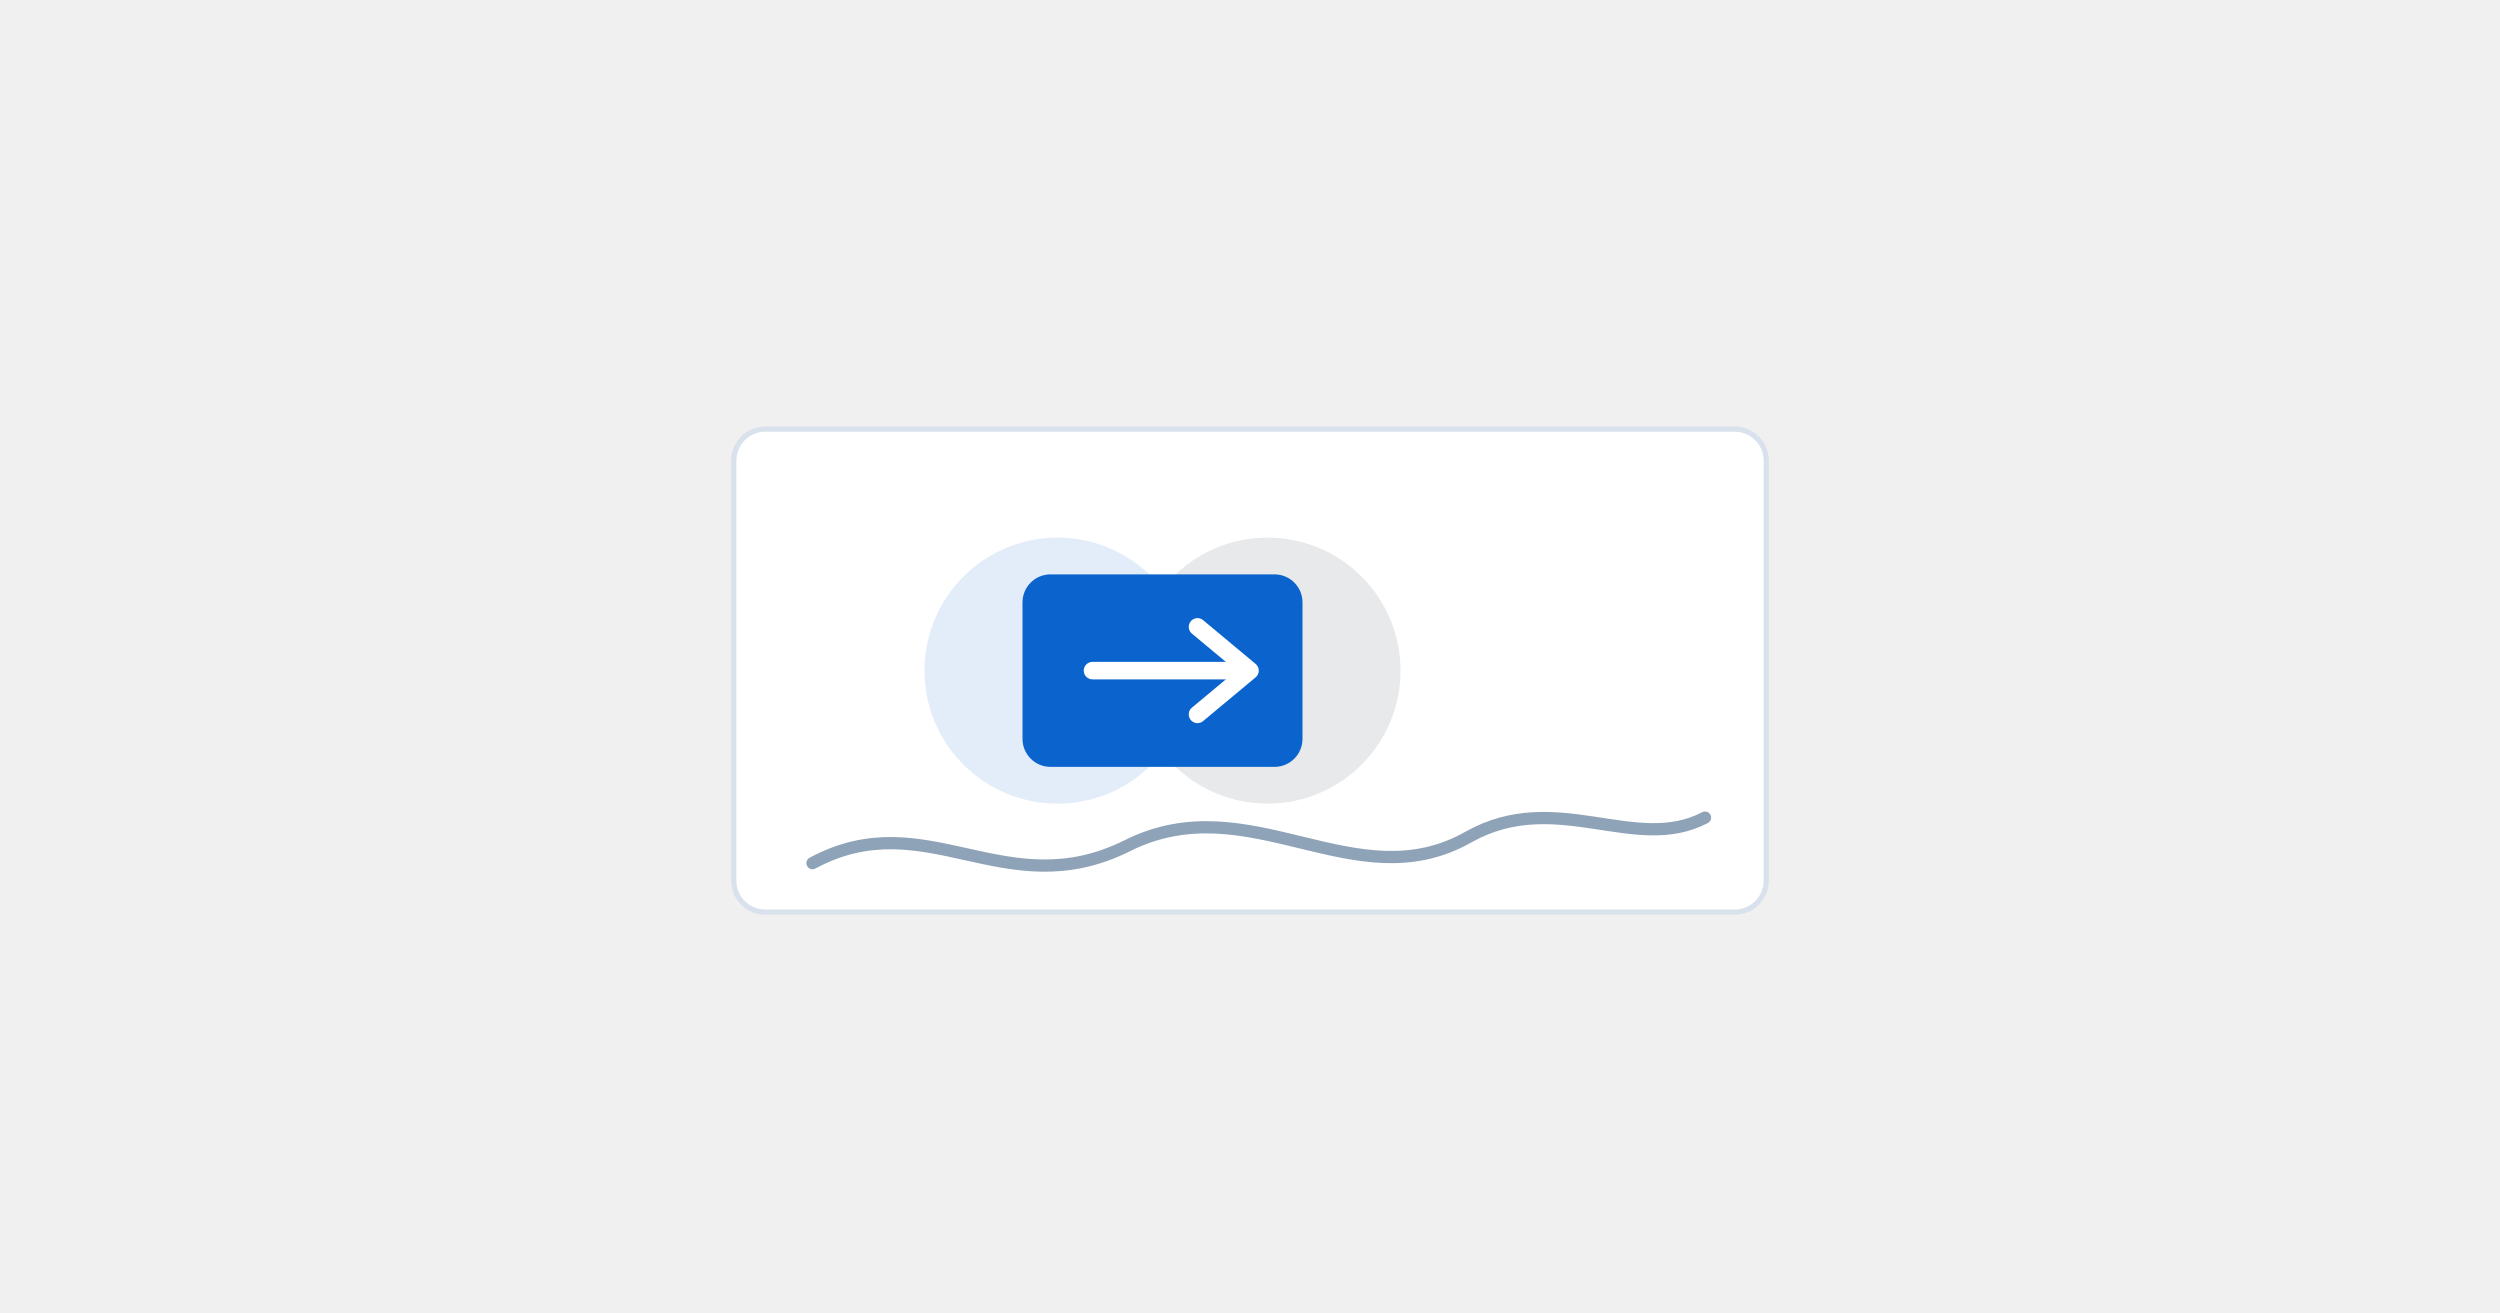
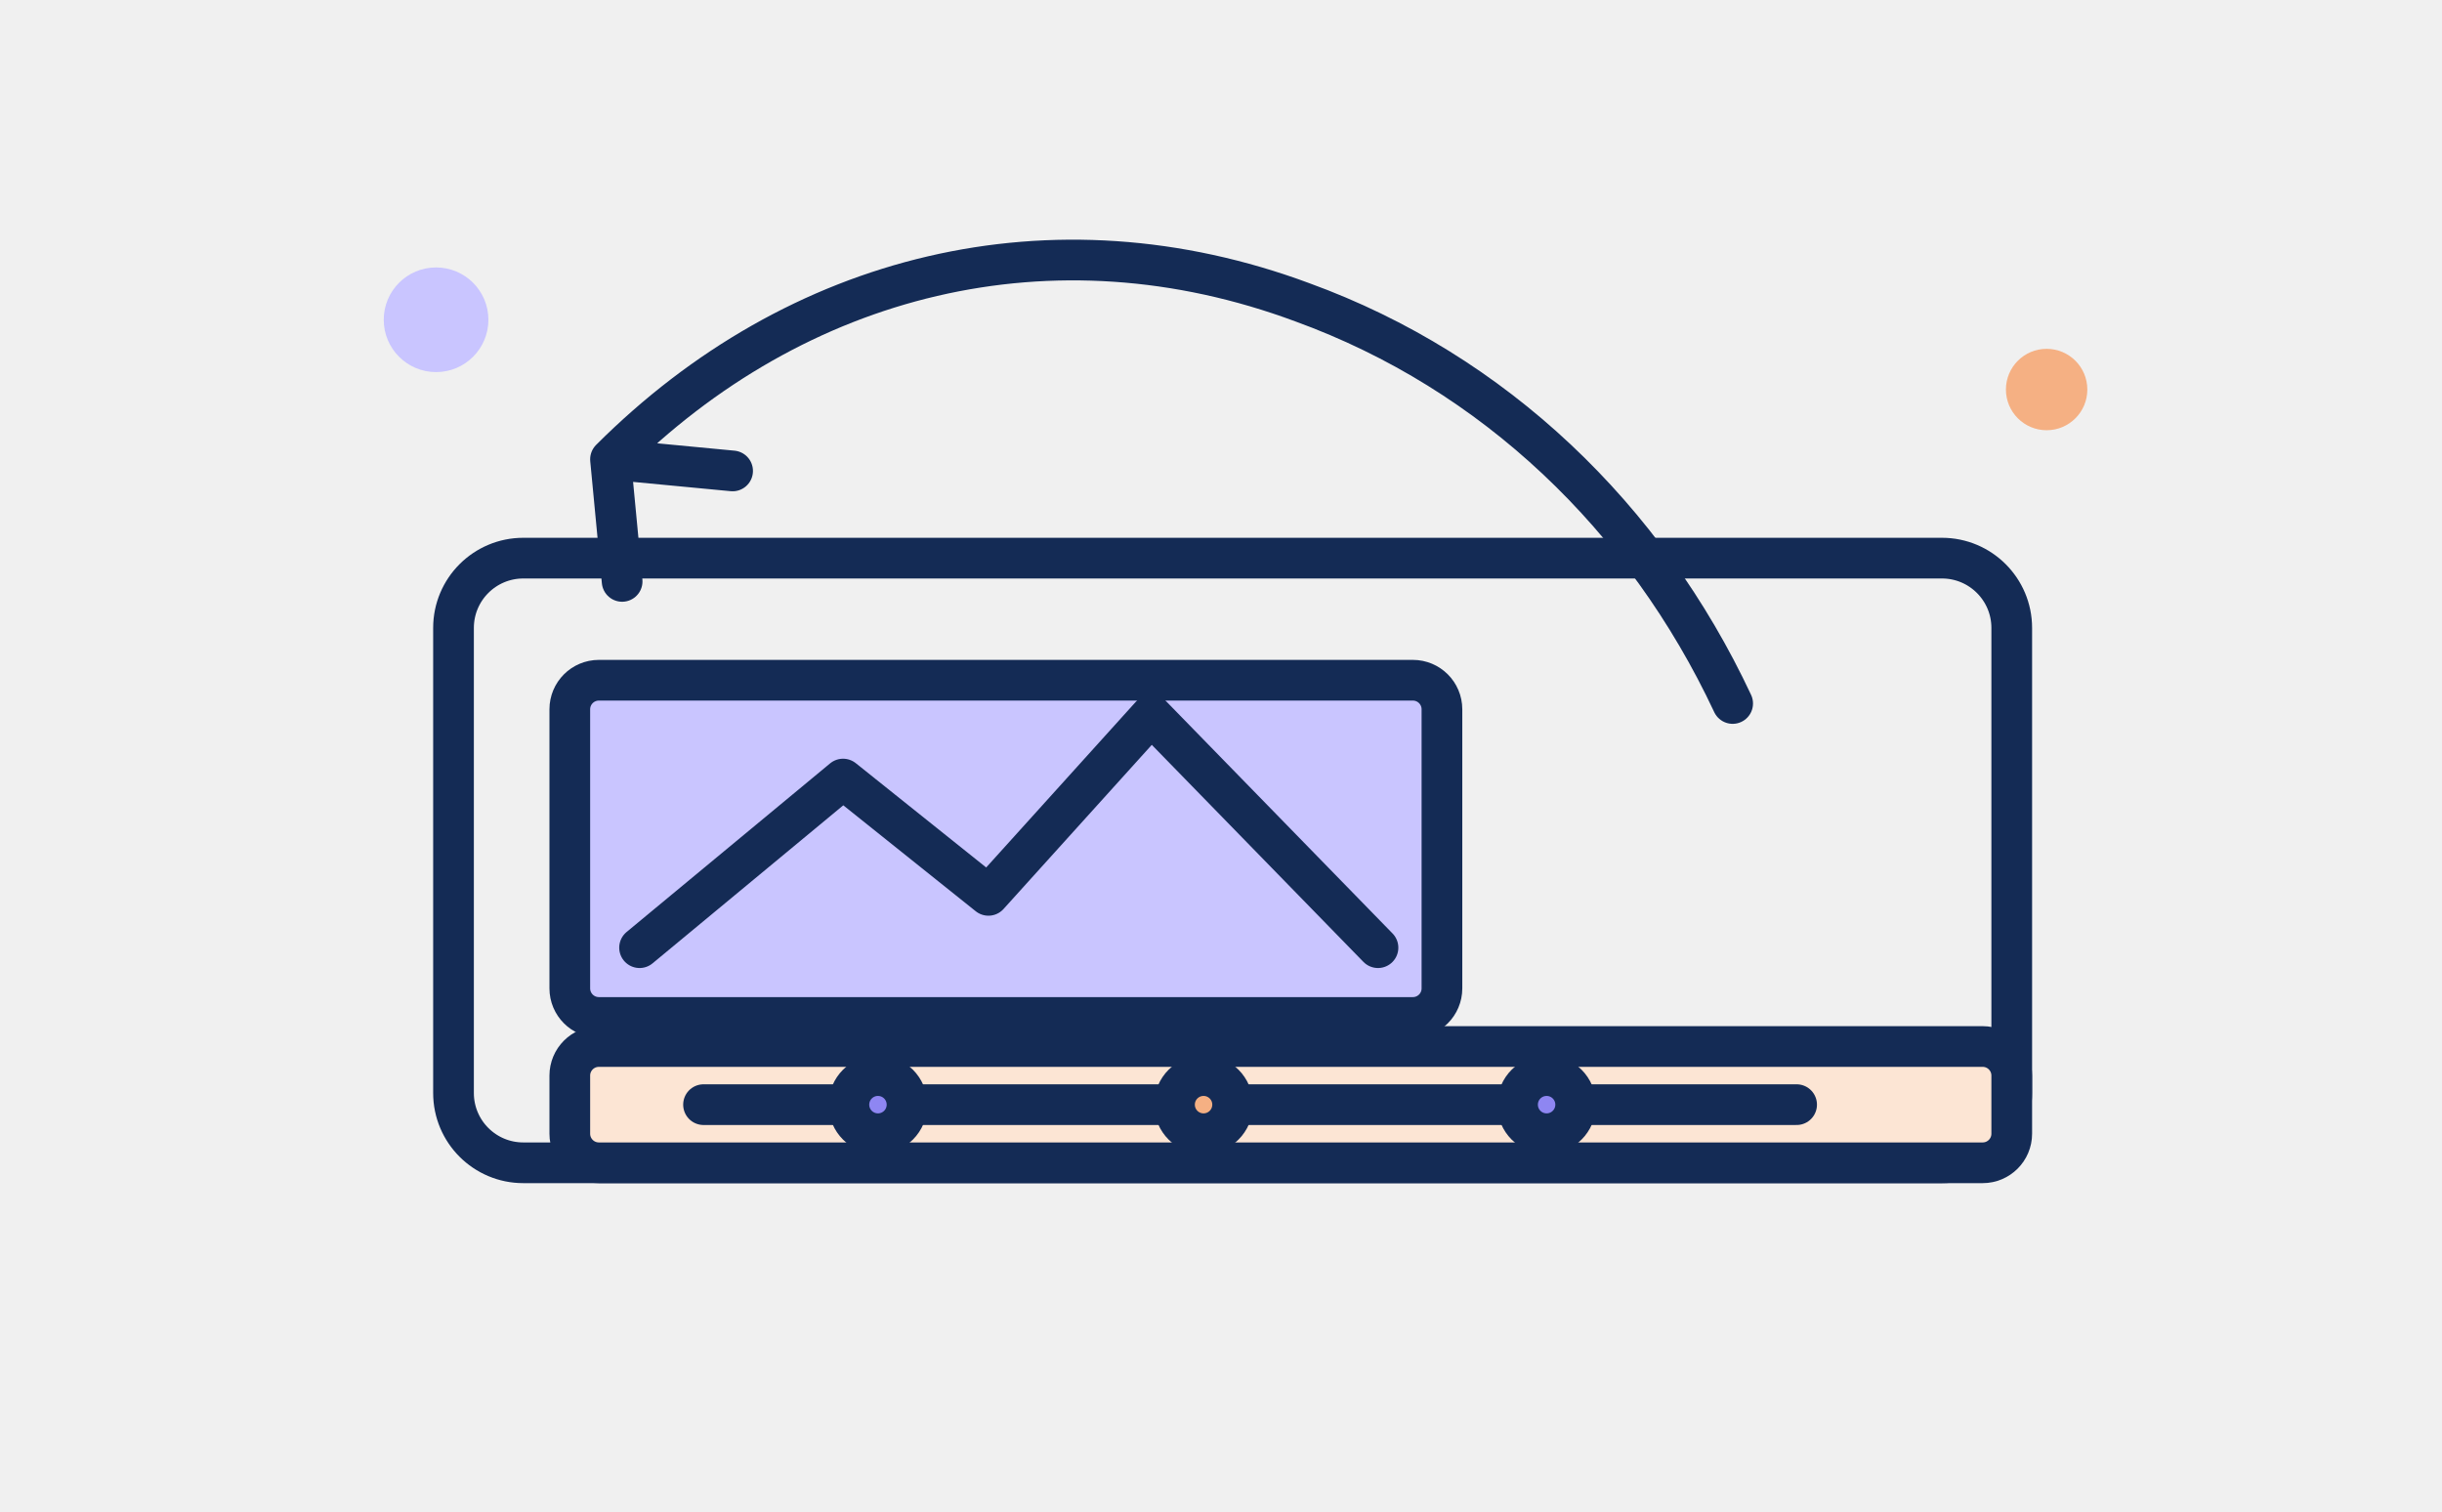
- <svg xmlns="http://www.w3.org/2000/svg" viewBox="0 0 800 420" preserveAspectRatio="xMidYMid meet">
-   <g transform="translate(176 97) scale(.56)">
-     <rect x="105" y="72" width="590" height="276" rx="18" fill="white" stroke="#d9e2ec" stroke-width="3" />
-     <circle cx="290" cy="210" r="76" fill="#0b63ce" opacity=".12" />
-     <circle cx="410" cy="210" r="76" fill="#071a2d" opacity=".10" />
-     <rect x="270" y="155" width="160" height="110" rx="16" fill="#0b63ce" />
-     <path d="M310 210h80" stroke="white" stroke-width="10" stroke-linecap="round" />
-     <path d="M370 185l30 25-30 25" fill="none" stroke="white" stroke-width="10" stroke-linecap="round" stroke-linejoin="round" />
-     <path d="M150 320c65-35 110 25 180-10s130 32 195-5c50-28 95 10 135-11" fill="none" stroke="#8fa3b8" stroke-width="7" stroke-linecap="round" />
+ <svg xmlns="http://www.w3.org/2000/svg" viewBox="0 0 420 260" fill="none">
+   <g stroke="#142B55" stroke-width="7" stroke-linecap="round" stroke-linejoin="round">
+     <rect x="78" y="96" width="268" height="104" rx="12" />
+     <rect x="98" y="117" width="150" height="58" rx="5" fill="#C9C5FF" />
+     <path d="M110 163l35-29 25 20 28-31 39 40" />
+     <rect x="98" y="180" width="248" height="20" rx="5" fill="#FCE5D4" />
+     <path d="M121 190h188" />
+     <circle cx="151" cy="190" r="5" fill="#8E86F2" />
+     <circle cx="207" cy="190" r="5" fill="#F5B083" />
+     <circle cx="266" cy="190" r="5" fill="#8E86F2" />
+     <path d="M105 79c32-32 76-43 119-27 33 12 59 37 74 69M105 79l2 21M105 79l21 2" />
  </g>
+   <circle cx="75" cy="55" r="9" fill="#C9C5FF" />
+   <circle cx="352" cy="67" r="7" fill="#F5B083" />
</svg>
